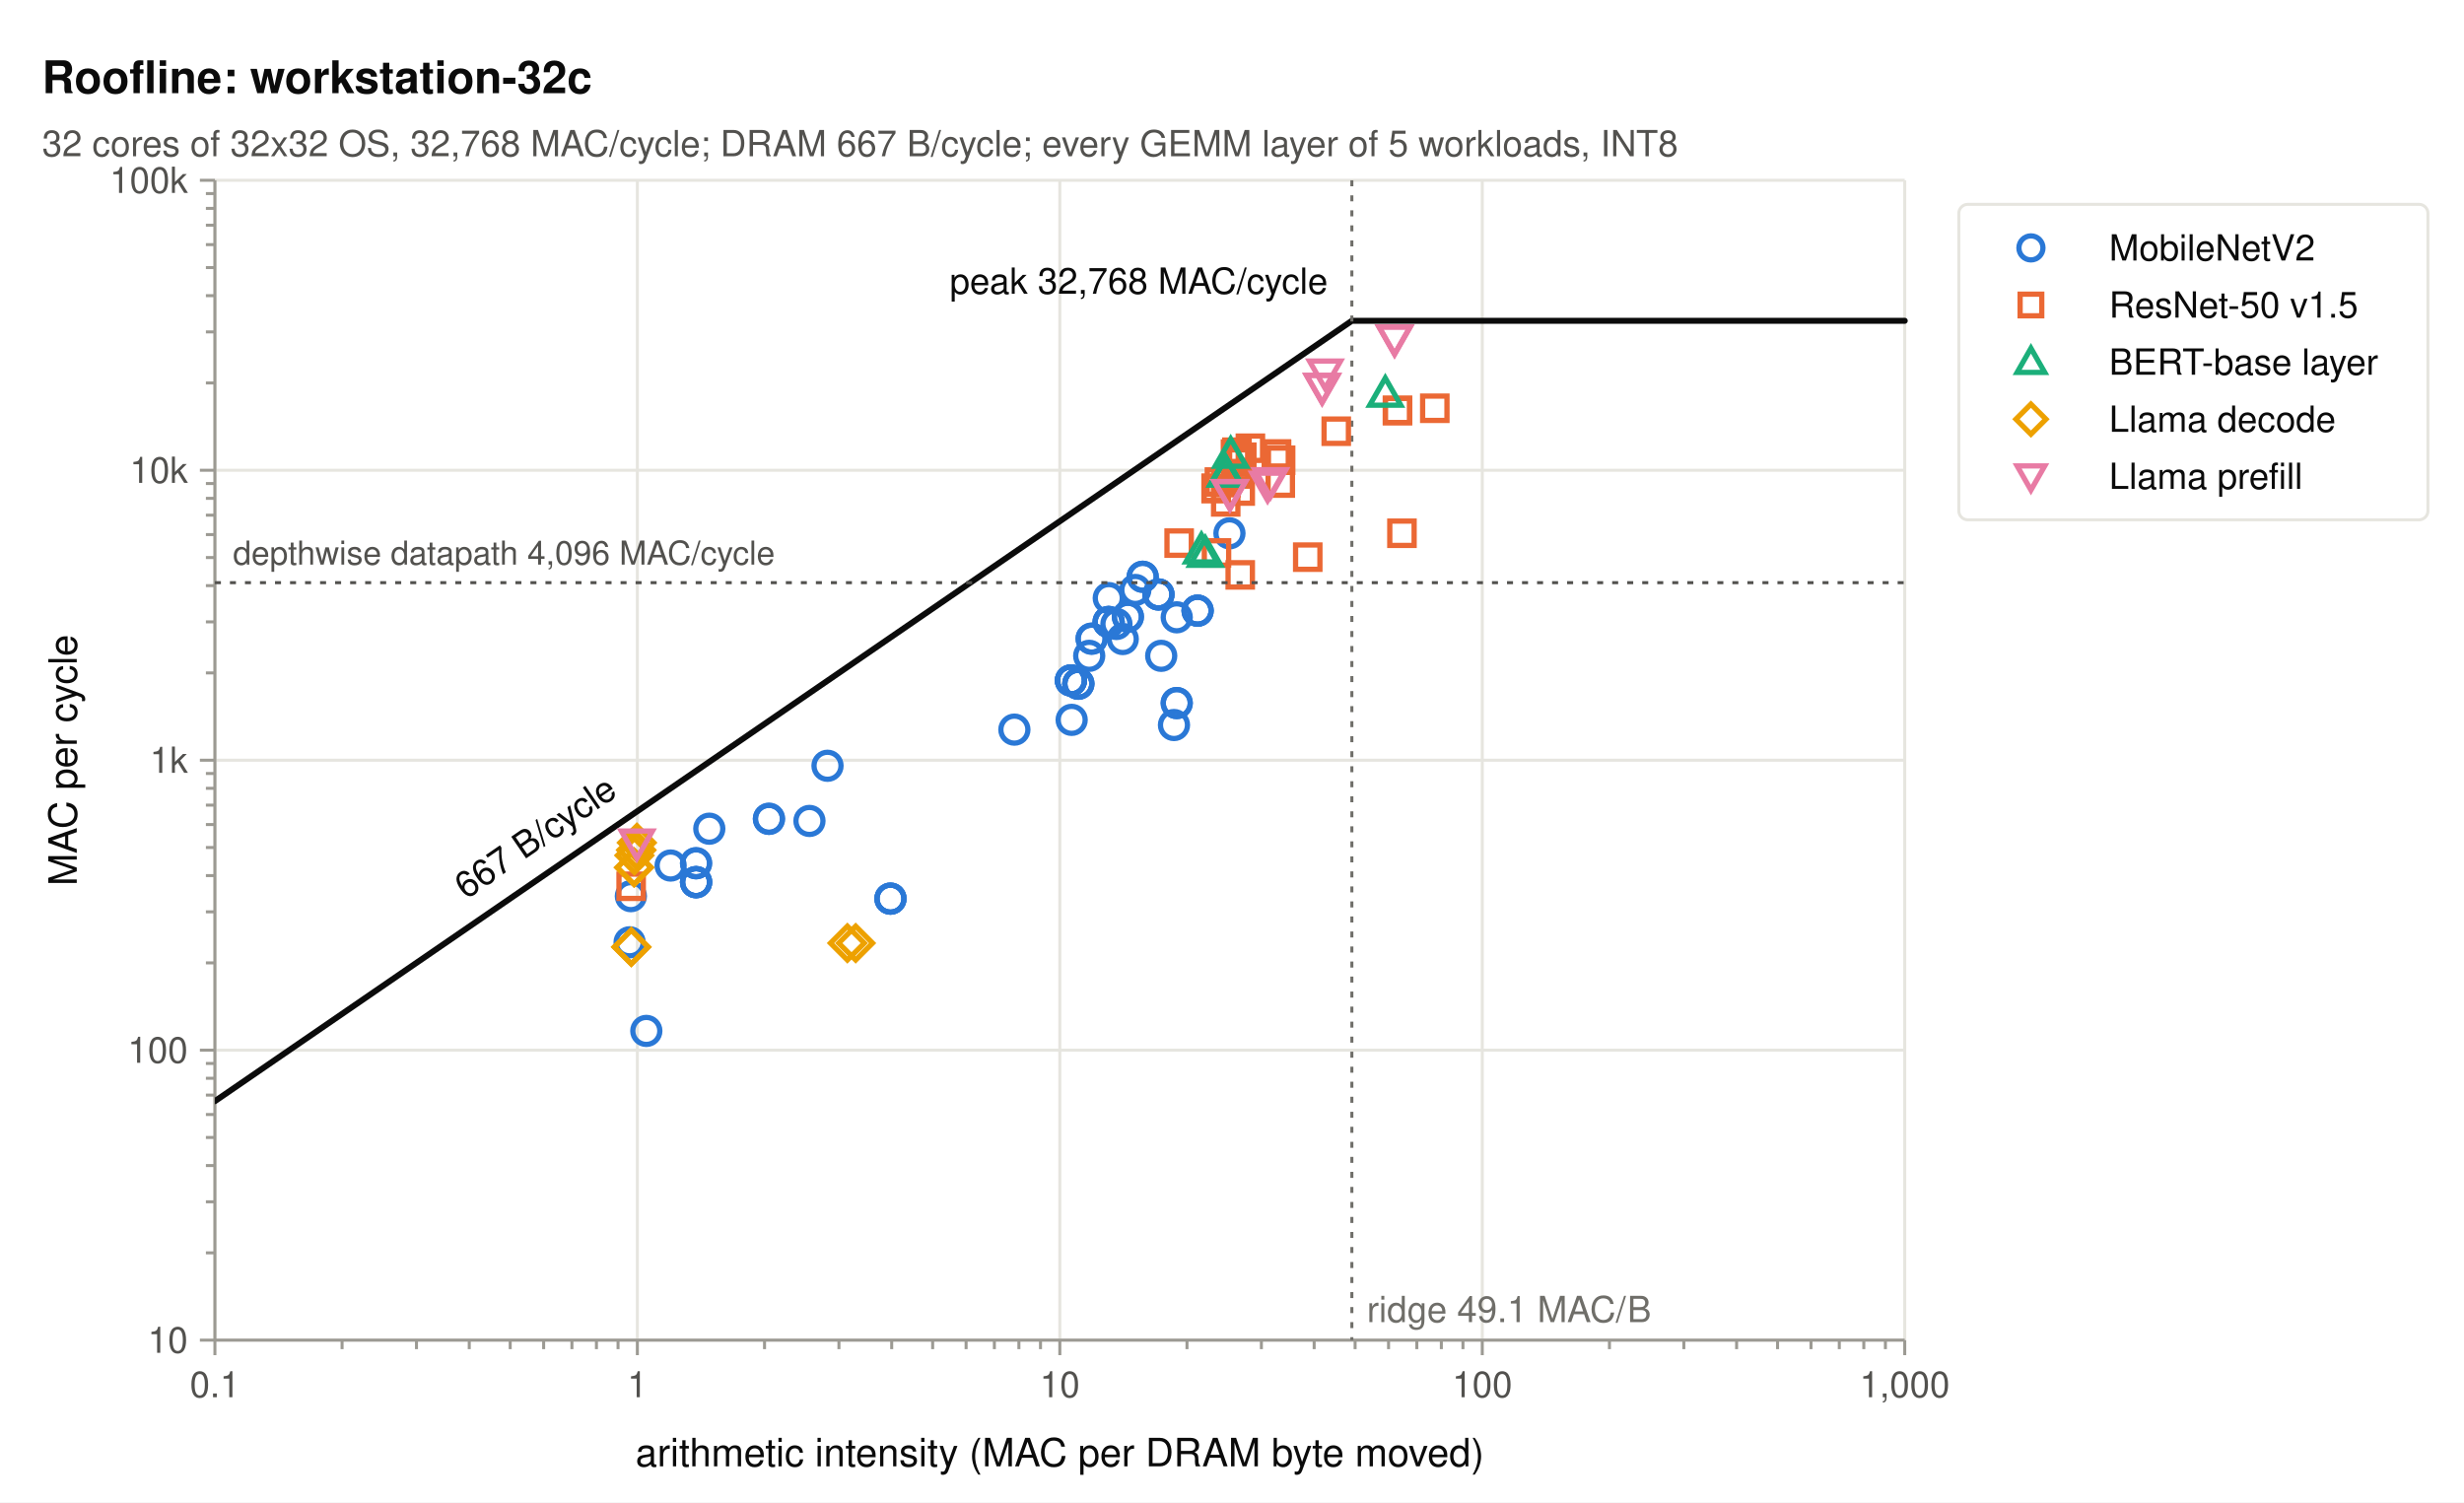
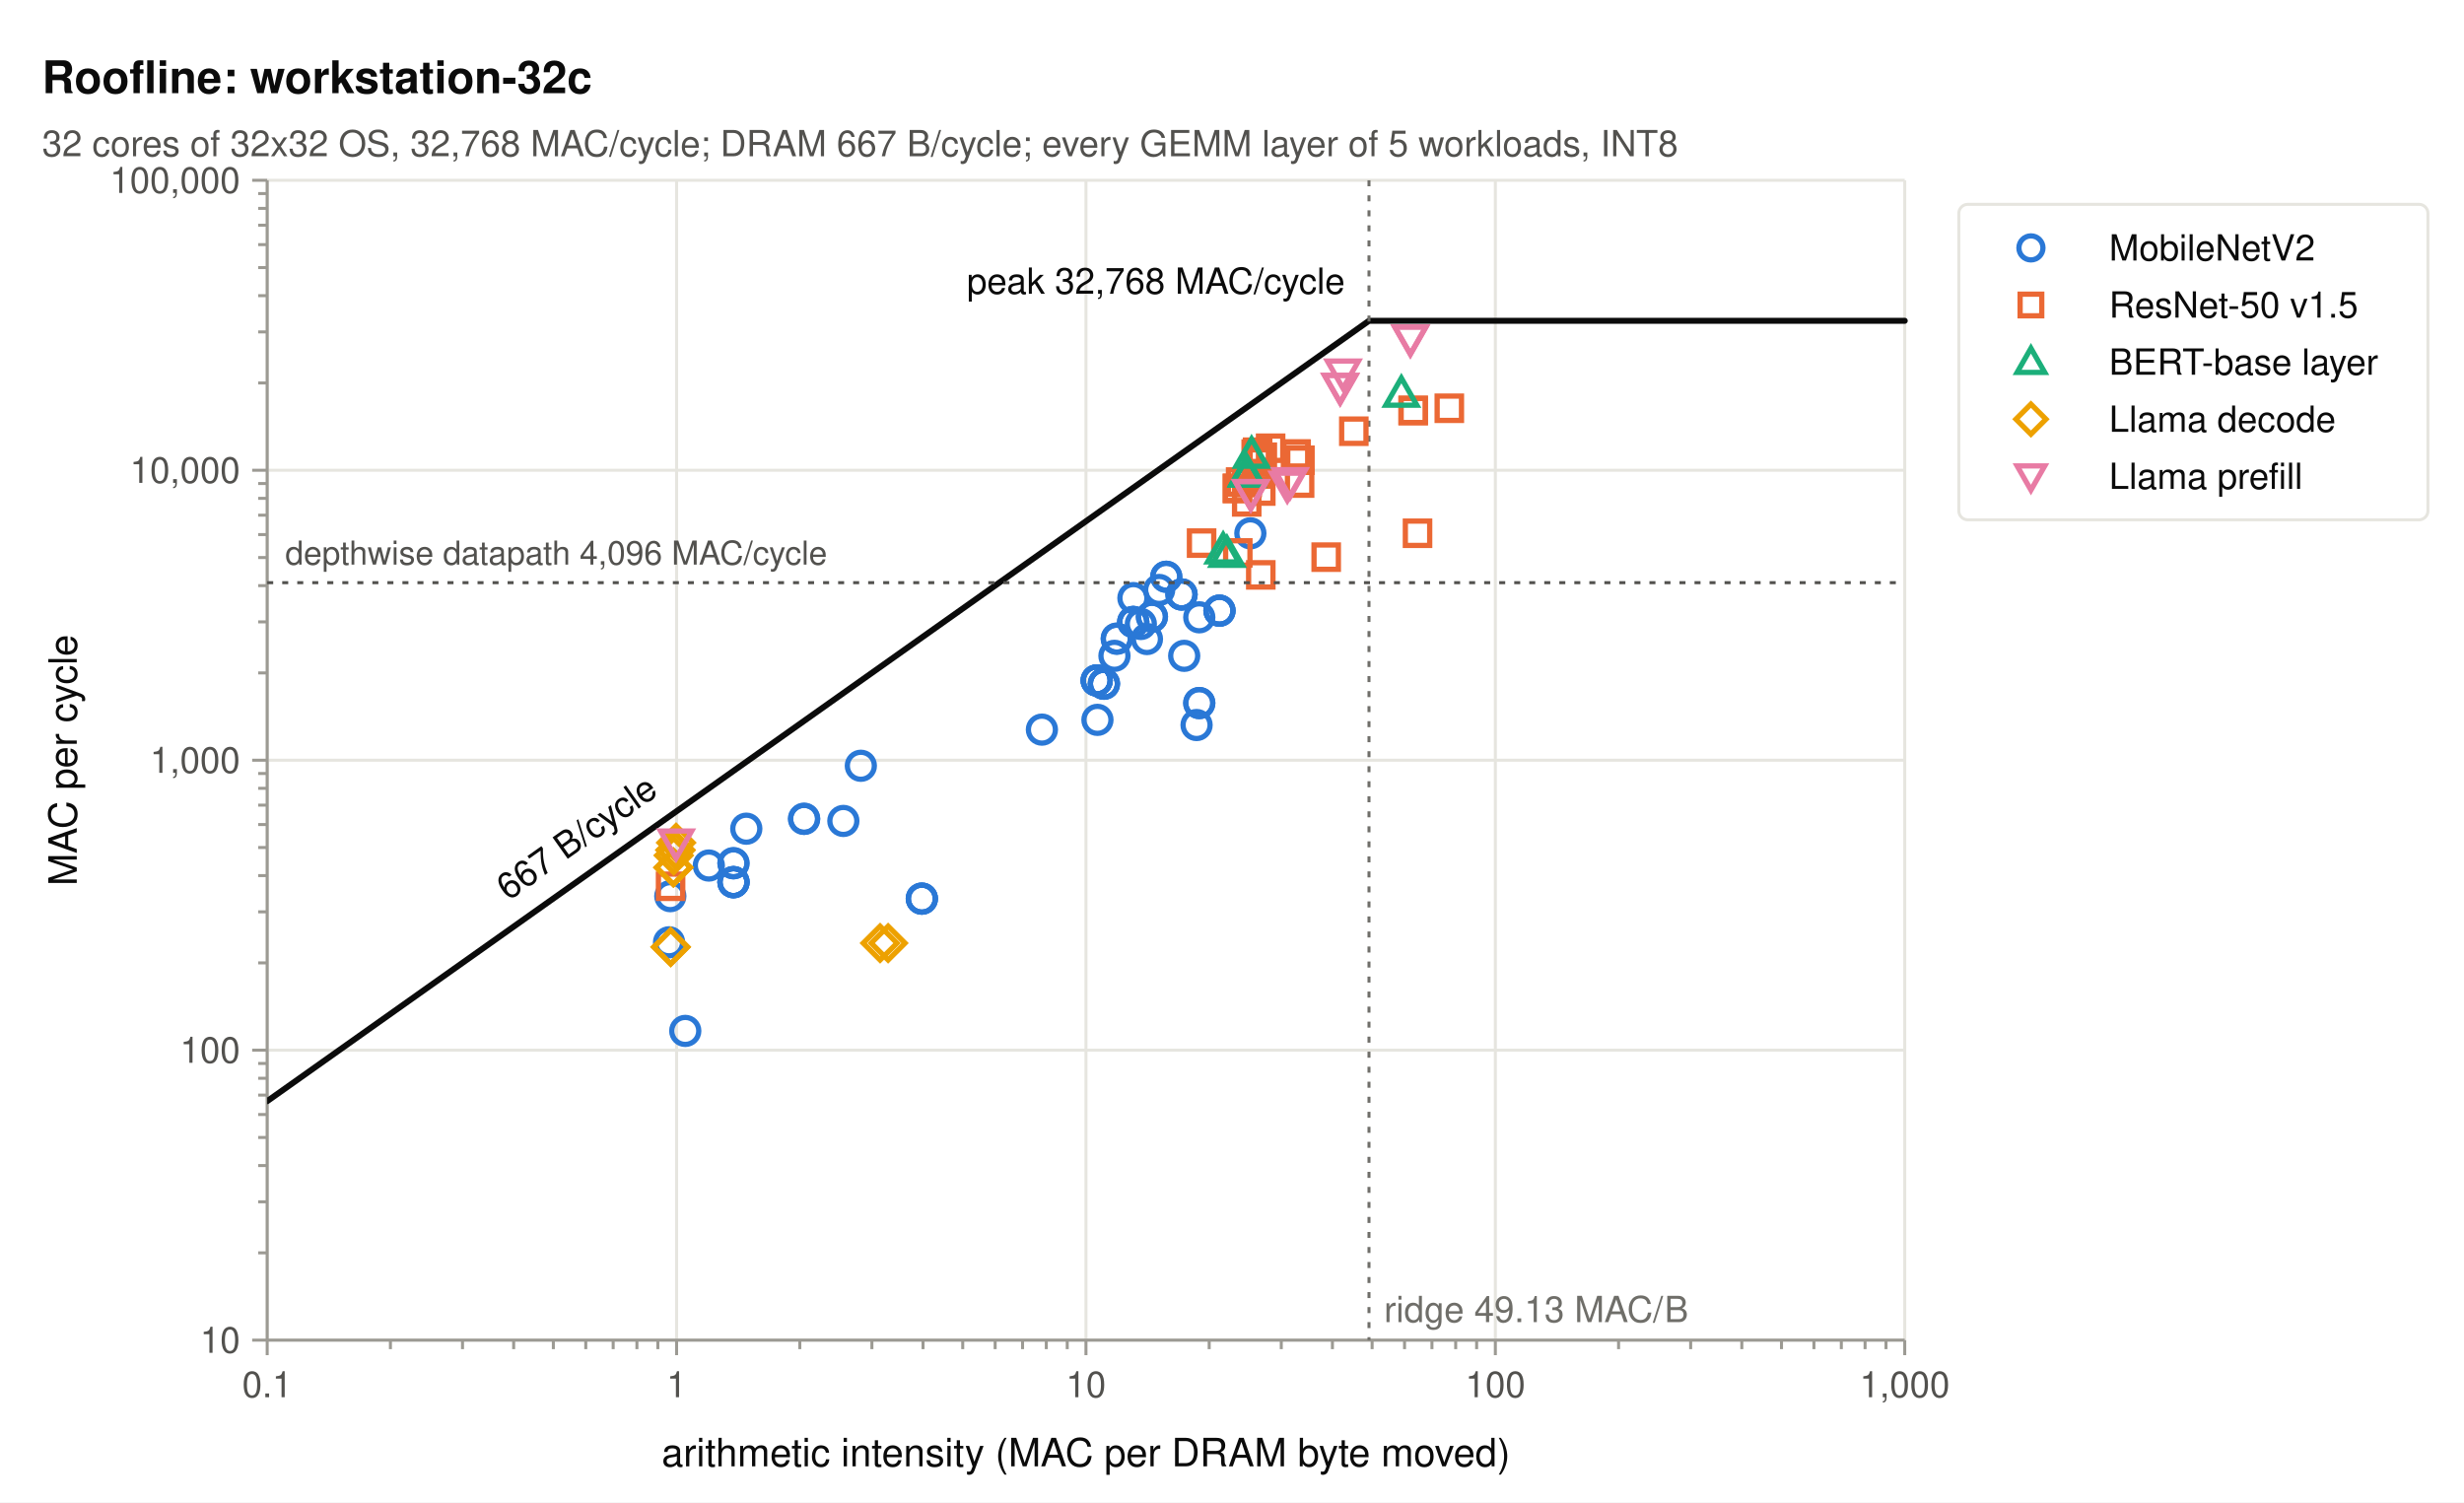
<svg xmlns="http://www.w3.org/2000/svg" width="820" height="500" viewBox="0 0 820 500" font-family="system-ui, -apple-system, 'Segoe UI', Helvetica, Arial, sans-serif">
  <rect width="820" height="500" fill="#ffffff" />
  <defs>
    <clipPath id="roofline-plot">
-       <rect x="71.52" y="58" width="564.36" height="388" />
+       <rect x="88.92" y="58" width="546.96" height="388" />
    </clipPath>
  </defs>
  <text x="14" y="31" font-size="15" fill="#0b0b0b" font-weight="600">Roofline: workstation-32c</text>
  <text x="14" y="52" font-size="12" fill="#52514e">32 cores of 32x32 OS, 32,768 MAC/cycle; DRAM 667 B/cycle; every GEMM layer of 5 workloads, INT8</text>
  <g stroke="#e6e5df" stroke-width="1" fill="none">
-     <line x1="71.52" y1="446" x2="633.88" y2="446" />
-     <line x1="71.52" y1="349.5" x2="633.88" y2="349.5" />
-     <line x1="71.52" y1="253" x2="633.88" y2="253" />
-     <line x1="71.52" y1="156.5" x2="633.88" y2="156.5" />
-     <line x1="71.52" y1="60" x2="633.88" y2="60" />
-     <line x1="71.52" y1="60" x2="71.52" y2="446" />
-     <line x1="212.11" y1="60" x2="212.11" y2="446" />
-     <line x1="352.7" y1="60" x2="352.7" y2="446" />
-     <line x1="493.29" y1="60" x2="493.29" y2="446" />
+     <line x1="88.92" y1="446" x2="633.88" y2="446" />
+     <line x1="88.92" y1="349.5" x2="633.88" y2="349.5" />
+     <line x1="88.92" y1="253" x2="633.88" y2="253" />
+     <line x1="88.92" y1="156.5" x2="633.88" y2="156.5" />
+     <line x1="88.92" y1="60" x2="633.88" y2="60" />
+     <line x1="88.92" y1="60" x2="88.92" y2="446" />
+     <line x1="225.16" y1="60" x2="225.16" y2="446" />
+     <line x1="361.4" y1="60" x2="361.4" y2="446" />
+     <line x1="497.64" y1="60" x2="497.64" y2="446" />
    <line x1="633.88" y1="60" x2="633.88" y2="446" />
  </g>
  <g stroke="#9c9a93" stroke-width="1" fill="none">
-     <line x1="71.52" y1="446" x2="633.88" y2="446" />
-     <line x1="71.52" y1="60" x2="71.52" y2="446" />
-     <line x1="113.84" y1="446" x2="113.84" y2="449" />
-     <line x1="138.6" y1="446" x2="138.6" y2="449" />
-     <line x1="156.16" y1="446" x2="156.16" y2="449" />
-     <line x1="169.79" y1="446" x2="169.79" y2="449" />
-     <line x1="180.92" y1="446" x2="180.92" y2="449" />
-     <line x1="190.33" y1="446" x2="190.33" y2="449" />
-     <line x1="198.49" y1="446" x2="198.49" y2="449" />
-     <line x1="205.68" y1="446" x2="205.68" y2="449" />
-     <line x1="254.43" y1="446" x2="254.43" y2="449" />
-     <line x1="279.19" y1="446" x2="279.19" y2="449" />
-     <line x1="296.75" y1="446" x2="296.75" y2="449" />
-     <line x1="310.38" y1="446" x2="310.38" y2="449" />
-     <line x1="321.51" y1="446" x2="321.51" y2="449" />
-     <line x1="330.92" y1="446" x2="330.92" y2="449" />
-     <line x1="339.08" y1="446" x2="339.08" y2="449" />
-     <line x1="346.27" y1="446" x2="346.27" y2="449" />
-     <line x1="395.02" y1="446" x2="395.02" y2="449" />
-     <line x1="419.78" y1="446" x2="419.78" y2="449" />
-     <line x1="437.34" y1="446" x2="437.34" y2="449" />
-     <line x1="450.97" y1="446" x2="450.97" y2="449" />
-     <line x1="462.1" y1="446" x2="462.1" y2="449" />
-     <line x1="471.51" y1="446" x2="471.51" y2="449" />
-     <line x1="479.67" y1="446" x2="479.67" y2="449" />
-     <line x1="486.86" y1="446" x2="486.86" y2="449" />
-     <line x1="535.61" y1="446" x2="535.61" y2="449" />
-     <line x1="560.37" y1="446" x2="560.37" y2="449" />
-     <line x1="577.93" y1="446" x2="577.93" y2="449" />
-     <line x1="591.56" y1="446" x2="591.56" y2="449" />
-     <line x1="602.69" y1="446" x2="602.69" y2="449" />
-     <line x1="612.1" y1="446" x2="612.1" y2="449" />
-     <line x1="620.26" y1="446" x2="620.26" y2="449" />
-     <line x1="627.45" y1="446" x2="627.45" y2="449" />
-     <line x1="68.52" y1="416.95" x2="71.52" y2="416.95" />
-     <line x1="68.52" y1="399.96" x2="71.52" y2="399.96" />
-     <line x1="68.52" y1="387.9" x2="71.52" y2="387.9" />
-     <line x1="68.52" y1="378.55" x2="71.52" y2="378.55" />
-     <line x1="68.52" y1="370.91" x2="71.52" y2="370.91" />
-     <line x1="68.52" y1="364.45" x2="71.52" y2="364.45" />
-     <line x1="68.52" y1="358.85" x2="71.52" y2="358.85" />
-     <line x1="68.52" y1="353.92" x2="71.52" y2="353.92" />
-     <line x1="68.52" y1="320.45" x2="71.52" y2="320.45" />
-     <line x1="68.52" y1="303.46" x2="71.52" y2="303.46" />
-     <line x1="68.52" y1="291.4" x2="71.52" y2="291.4" />
-     <line x1="68.52" y1="282.05" x2="71.52" y2="282.05" />
-     <line x1="68.52" y1="274.41" x2="71.52" y2="274.41" />
-     <line x1="68.52" y1="267.95" x2="71.52" y2="267.95" />
-     <line x1="68.52" y1="262.35" x2="71.52" y2="262.35" />
-     <line x1="68.52" y1="257.42" x2="71.52" y2="257.42" />
-     <line x1="68.52" y1="223.95" x2="71.52" y2="223.95" />
-     <line x1="68.52" y1="206.96" x2="71.52" y2="206.96" />
-     <line x1="68.52" y1="194.9" x2="71.52" y2="194.9" />
-     <line x1="68.52" y1="185.55" x2="71.52" y2="185.55" />
-     <line x1="68.52" y1="177.91" x2="71.52" y2="177.91" />
-     <line x1="68.52" y1="171.45" x2="71.52" y2="171.45" />
-     <line x1="68.52" y1="165.85" x2="71.52" y2="165.85" />
-     <line x1="68.52" y1="160.92" x2="71.52" y2="160.92" />
-     <line x1="68.52" y1="127.45" x2="71.52" y2="127.45" />
-     <line x1="68.52" y1="110.46" x2="71.52" y2="110.46" />
-     <line x1="68.52" y1="98.4" x2="71.52" y2="98.4" />
-     <line x1="68.52" y1="89.05" x2="71.52" y2="89.05" />
-     <line x1="68.52" y1="81.41" x2="71.52" y2="81.41" />
-     <line x1="68.52" y1="74.95" x2="71.52" y2="74.95" />
-     <line x1="68.52" y1="69.35" x2="71.52" y2="69.35" />
-     <line x1="68.52" y1="64.42" x2="71.52" y2="64.42" />
-     <line x1="71.52" y1="446" x2="71.52" y2="451" />
-     <line x1="212.11" y1="446" x2="212.11" y2="451" />
-     <line x1="352.7" y1="446" x2="352.7" y2="451" />
-     <line x1="493.29" y1="446" x2="493.29" y2="451" />
+     <line x1="88.92" y1="446" x2="633.88" y2="446" />
+     <line x1="88.92" y1="60" x2="88.92" y2="446" />
+     <line x1="129.93" y1="446" x2="129.93" y2="449" />
+     <line x1="153.92" y1="446" x2="153.92" y2="449" />
+     <line x1="170.94" y1="446" x2="170.94" y2="449" />
+     <line x1="184.15" y1="446" x2="184.15" y2="449" />
+     <line x1="194.94" y1="446" x2="194.94" y2="449" />
+     <line x1="204.06" y1="446" x2="204.06" y2="449" />
+     <line x1="211.96" y1="446" x2="211.96" y2="449" />
+     <line x1="218.93" y1="446" x2="218.93" y2="449" />
+     <line x1="266.17" y1="446" x2="266.17" y2="449" />
+     <line x1="290.16" y1="446" x2="290.16" y2="449" />
+     <line x1="307.18" y1="446" x2="307.18" y2="449" />
+     <line x1="320.39" y1="446" x2="320.39" y2="449" />
+     <line x1="331.18" y1="446" x2="331.18" y2="449" />
+     <line x1="340.3" y1="446" x2="340.3" y2="449" />
+     <line x1="348.2" y1="446" x2="348.2" y2="449" />
+     <line x1="355.17" y1="446" x2="355.17" y2="449" />
+     <line x1="402.41" y1="446" x2="402.41" y2="449" />
+     <line x1="426.4" y1="446" x2="426.4" y2="449" />
+     <line x1="443.42" y1="446" x2="443.42" y2="449" />
+     <line x1="456.63" y1="446" x2="456.63" y2="449" />
+     <line x1="467.42" y1="446" x2="467.42" y2="449" />
+     <line x1="476.54" y1="446" x2="476.54" y2="449" />
+     <line x1="484.44" y1="446" x2="484.44" y2="449" />
+     <line x1="491.41" y1="446" x2="491.41" y2="449" />
+     <line x1="538.65" y1="446" x2="538.65" y2="449" />
+     <line x1="562.64" y1="446" x2="562.64" y2="449" />
+     <line x1="579.66" y1="446" x2="579.66" y2="449" />
+     <line x1="592.87" y1="446" x2="592.87" y2="449" />
+     <line x1="603.66" y1="446" x2="603.66" y2="449" />
+     <line x1="612.78" y1="446" x2="612.78" y2="449" />
+     <line x1="620.68" y1="446" x2="620.68" y2="449" />
+     <line x1="627.65" y1="446" x2="627.65" y2="449" />
+     <line x1="85.92" y1="416.95" x2="88.92" y2="416.95" />
+     <line x1="85.92" y1="399.96" x2="88.92" y2="399.96" />
+     <line x1="85.92" y1="387.9" x2="88.92" y2="387.9" />
+     <line x1="85.92" y1="378.55" x2="88.92" y2="378.55" />
+     <line x1="85.92" y1="370.91" x2="88.92" y2="370.91" />
+     <line x1="85.92" y1="364.45" x2="88.92" y2="364.45" />
+     <line x1="85.92" y1="358.85" x2="88.92" y2="358.85" />
+     <line x1="85.92" y1="353.92" x2="88.92" y2="353.92" />
+     <line x1="85.92" y1="320.45" x2="88.92" y2="320.45" />
+     <line x1="85.92" y1="303.46" x2="88.92" y2="303.46" />
+     <line x1="85.92" y1="291.4" x2="88.92" y2="291.4" />
+     <line x1="85.92" y1="282.05" x2="88.92" y2="282.05" />
+     <line x1="85.92" y1="274.41" x2="88.92" y2="274.41" />
+     <line x1="85.92" y1="267.95" x2="88.92" y2="267.95" />
+     <line x1="85.92" y1="262.35" x2="88.92" y2="262.35" />
+     <line x1="85.92" y1="257.42" x2="88.92" y2="257.42" />
+     <line x1="85.92" y1="223.95" x2="88.92" y2="223.95" />
+     <line x1="85.92" y1="206.96" x2="88.92" y2="206.96" />
+     <line x1="85.92" y1="194.9" x2="88.92" y2="194.9" />
+     <line x1="85.92" y1="185.55" x2="88.92" y2="185.55" />
+     <line x1="85.92" y1="177.91" x2="88.92" y2="177.91" />
+     <line x1="85.92" y1="171.45" x2="88.92" y2="171.45" />
+     <line x1="85.92" y1="165.85" x2="88.92" y2="165.85" />
+     <line x1="85.92" y1="160.92" x2="88.92" y2="160.92" />
+     <line x1="85.92" y1="127.45" x2="88.92" y2="127.45" />
+     <line x1="85.92" y1="110.46" x2="88.92" y2="110.46" />
+     <line x1="85.92" y1="98.4" x2="88.92" y2="98.4" />
+     <line x1="85.92" y1="89.05" x2="88.92" y2="89.05" />
+     <line x1="85.92" y1="81.41" x2="88.92" y2="81.41" />
+     <line x1="85.92" y1="74.95" x2="88.92" y2="74.95" />
+     <line x1="85.92" y1="69.35" x2="88.92" y2="69.35" />
+     <line x1="85.92" y1="64.42" x2="88.92" y2="64.42" />
+     <line x1="88.92" y1="446" x2="88.92" y2="451" />
+     <line x1="225.16" y1="446" x2="225.16" y2="451" />
+     <line x1="361.4" y1="446" x2="361.4" y2="451" />
+     <line x1="497.64" y1="446" x2="497.64" y2="451" />
    <line x1="633.88" y1="446" x2="633.88" y2="451" />
-     <line x1="66.52" y1="446" x2="71.52" y2="446" />
-     <line x1="66.52" y1="349.5" x2="71.52" y2="349.5" />
-     <line x1="66.52" y1="253" x2="71.52" y2="253" />
-     <line x1="66.52" y1="156.5" x2="71.52" y2="156.5" />
-     <line x1="66.52" y1="60" x2="71.52" y2="60" />
+     <line x1="83.92" y1="446" x2="88.92" y2="446" />
+     <line x1="83.92" y1="349.5" x2="88.92" y2="349.5" />
+     <line x1="83.92" y1="253" x2="88.92" y2="253" />
+     <line x1="83.92" y1="156.5" x2="88.92" y2="156.5" />
+     <line x1="83.92" y1="60" x2="88.92" y2="60" />
  </g>
  <g style="font-variant-numeric: tabular-nums">
-     <text x="71.52" y="465" font-size="12" fill="#52514e" text-anchor="middle">0.1</text>
-     <text x="212.11" y="465" font-size="12" fill="#52514e" text-anchor="middle">1</text>
-     <text x="352.7" y="465" font-size="12" fill="#52514e" text-anchor="middle">10</text>
-     <text x="493.29" y="465" font-size="12" fill="#52514e" text-anchor="middle">100</text>
+     <text x="88.92" y="465" font-size="12" fill="#52514e" text-anchor="middle">0.1</text>
+     <text x="225.16" y="465" font-size="12" fill="#52514e" text-anchor="middle">1</text>
+     <text x="361.4" y="465" font-size="12" fill="#52514e" text-anchor="middle">10</text>
+     <text x="497.64" y="465" font-size="12" fill="#52514e" text-anchor="middle">100</text>
    <text x="633.88" y="465" font-size="12" fill="#52514e" text-anchor="middle">1,000</text>
-     <text x="62.52" y="450.2" font-size="12" fill="#52514e" text-anchor="end">10</text>
-     <text x="62.52" y="353.7" font-size="12" fill="#52514e" text-anchor="end">100</text>
-     <text x="62.52" y="257.2" font-size="12" fill="#52514e" text-anchor="end">1k</text>
-     <text x="62.52" y="160.7" font-size="12" fill="#52514e" text-anchor="end">10k</text>
-     <text x="62.52" y="64.2" font-size="12" fill="#52514e" text-anchor="end">100k</text>
-   </g>
-   <text x="352.7" y="488" font-size="13" fill="#0b0b0b" text-anchor="middle">arithmetic intensity (MAC per DRAM byte moved)</text>
+     <text x="79.92" y="450.2" font-size="12" fill="#52514e" text-anchor="end">10</text>
+     <text x="79.92" y="353.7" font-size="12" fill="#52514e" text-anchor="end">100</text>
+     <text x="79.92" y="257.2" font-size="12" fill="#52514e" text-anchor="end">1,000</text>
+     <text x="79.92" y="160.7" font-size="12" fill="#52514e" text-anchor="end">10,000</text>
+     <text x="79.92" y="64.2" font-size="12" fill="#52514e" text-anchor="end">100,000</text>
+   </g>
+   <text x="361.4" y="488" font-size="13" fill="#0b0b0b" text-anchor="middle">arithmetic intensity (MAC per DRAM byte moved)</text>
  <text x="21.2" y="253" font-size="13" fill="#0b0b0b" text-anchor="middle" dominant-baseline="middle" transform="rotate(-90 21.2 253)">MAC per cycle</text>
  <g clip-path="url(#roofline-plot)">
-     <path d="M71.52,366.47 L449.89,106.76 L633.88,106.76" fill="none" stroke="#0b0b0b" stroke-width="2" stroke-linejoin="round" stroke-linecap="round" />
-     <line x1="449.89" y1="60" x2="449.89" y2="446" stroke="#6f6e69" stroke-width="1" stroke-dasharray="2 3" />
-     <circle cx="386.44" cy="218.26" r="4.5" fill="none" stroke="#2a78d6" stroke-width="1.75" />
-     <circle cx="269.38" cy="273.21" r="4.5" fill="none" stroke="#2a78d6" stroke-width="1.75" />
-     <circle cx="337.58" cy="242.82" r="4.5" fill="none" stroke="#2a78d6" stroke-width="1.75" />
-     <circle cx="368.99" cy="199.04" r="4.5" fill="none" stroke="#2a78d6" stroke-width="1.75" />
-     <circle cx="236.05" cy="275.79" r="4.5" fill="none" stroke="#2a78d6" stroke-width="1.75" />
-     <circle cx="371.54" cy="207.66" r="4.5" fill="none" stroke="#2a78d6" stroke-width="1.75" />
-     <circle cx="380.28" cy="191.95" r="4.5" fill="none" stroke="#2a78d6" stroke-width="1.75" />
-     <circle cx="275.39" cy="254.85" r="4.5" fill="none" stroke="#2a78d6" stroke-width="1.75" />
-     <circle cx="377.83" cy="196.34" r="4.5" fill="none" stroke="#2a78d6" stroke-width="1.75" />
-     <circle cx="380.28" cy="191.95" r="4.5" fill="none" stroke="#2a78d6" stroke-width="1.75" />
-     <circle cx="223.18" cy="288.05" r="4.5" fill="none" stroke="#2a78d6" stroke-width="1.75" />
-     <circle cx="373.64" cy="212.67" r="4.5" fill="none" stroke="#2a78d6" stroke-width="1.75" />
-     <circle cx="368.95" cy="206.99" r="4.5" fill="none" stroke="#2a78d6" stroke-width="1.75" />
-     <circle cx="255.9" cy="272.51" r="4.5" fill="none" stroke="#2a78d6" stroke-width="1.75" />
-     <circle cx="375.35" cy="205.24" r="4.5" fill="none" stroke="#2a78d6" stroke-width="1.75" />
-     <circle cx="368.95" cy="206.99" r="4.5" fill="none" stroke="#2a78d6" stroke-width="1.75" />
-     <circle cx="255.9" cy="272.51" r="4.5" fill="none" stroke="#2a78d6" stroke-width="1.75" />
-     <circle cx="375.35" cy="205.24" r="4.5" fill="none" stroke="#2a78d6" stroke-width="1.75" />
-     <circle cx="368.95" cy="206.99" r="4.5" fill="none" stroke="#2a78d6" stroke-width="1.75" />
-     <circle cx="209.53" cy="313.6" r="4.5" fill="none" stroke="#2a78d6" stroke-width="1.75" />
-     <circle cx="356.64" cy="239.57" r="4.5" fill="none" stroke="#2a78d6" stroke-width="1.75" />
-     <circle cx="356.4" cy="226.46" r="4.5" fill="none" stroke="#2a78d6" stroke-width="1.75" />
-     <circle cx="231.64" cy="293.58" r="4.5" fill="none" stroke="#2a78d6" stroke-width="1.75" />
-     <circle cx="358.86" cy="227.54" r="4.5" fill="none" stroke="#2a78d6" stroke-width="1.75" />
-     <circle cx="356.4" cy="226.46" r="4.5" fill="none" stroke="#2a78d6" stroke-width="1.75" />
-     <circle cx="231.64" cy="293.58" r="4.5" fill="none" stroke="#2a78d6" stroke-width="1.75" />
-     <circle cx="358.86" cy="227.54" r="4.5" fill="none" stroke="#2a78d6" stroke-width="1.75" />
-     <circle cx="356.4" cy="226.46" r="4.5" fill="none" stroke="#2a78d6" stroke-width="1.75" />
-     <circle cx="231.64" cy="293.58" r="4.5" fill="none" stroke="#2a78d6" stroke-width="1.75" />
-     <circle cx="358.86" cy="227.54" r="4.5" fill="none" stroke="#2a78d6" stroke-width="1.75" />
-     <circle cx="356.4" cy="226.46" r="4.5" fill="none" stroke="#2a78d6" stroke-width="1.75" />
-     <circle cx="231.64" cy="293.58" r="4.5" fill="none" stroke="#2a78d6" stroke-width="1.75" />
-     <circle cx="362.48" cy="218.26" r="4.5" fill="none" stroke="#2a78d6" stroke-width="1.75" />
-     <circle cx="398.55" cy="203.23" r="4.5" fill="none" stroke="#2a78d6" stroke-width="1.75" />
-     <circle cx="231.64" cy="287.29" r="4.5" fill="none" stroke="#2a78d6" stroke-width="1.75" />
-     <circle cx="363.29" cy="212.55" r="4.5" fill="none" stroke="#2a78d6" stroke-width="1.75" />
-     <circle cx="398.55" cy="203.23" r="4.5" fill="none" stroke="#2a78d6" stroke-width="1.75" />
-     <circle cx="231.64" cy="287.29" r="4.5" fill="none" stroke="#2a78d6" stroke-width="1.75" />
-     <circle cx="363.29" cy="212.55" r="4.5" fill="none" stroke="#2a78d6" stroke-width="1.75" />
-     <circle cx="398.55" cy="203.23" r="4.5" fill="none" stroke="#2a78d6" stroke-width="1.75" />
-     <circle cx="215.09" cy="343.09" r="4.5" fill="none" stroke="#2a78d6" stroke-width="1.75" />
-     <circle cx="390.69" cy="241.29" r="4.5" fill="none" stroke="#2a78d6" stroke-width="1.75" />
-     <circle cx="385.52" cy="197.83" r="4.5" fill="none" stroke="#2a78d6" stroke-width="1.75" />
-     <circle cx="296.34" cy="299.07" r="4.5" fill="none" stroke="#2a78d6" stroke-width="1.75" />
-     <circle cx="391.61" cy="233.98" r="4.5" fill="none" stroke="#2a78d6" stroke-width="1.75" />
-     <circle cx="385.52" cy="197.83" r="4.5" fill="none" stroke="#2a78d6" stroke-width="1.75" />
-     <circle cx="296.34" cy="299.07" r="4.5" fill="none" stroke="#2a78d6" stroke-width="1.75" />
-     <circle cx="391.61" cy="233.98" r="4.5" fill="none" stroke="#2a78d6" stroke-width="1.75" />
-     <circle cx="385.52" cy="197.83" r="4.5" fill="none" stroke="#2a78d6" stroke-width="1.75" />
-     <circle cx="296.34" cy="299.07" r="4.5" fill="none" stroke="#2a78d6" stroke-width="1.75" />
-     <circle cx="391.61" cy="205.44" r="4.5" fill="none" stroke="#2a78d6" stroke-width="1.75" />
-     <circle cx="409.15" cy="177.49" r="4.5" fill="none" stroke="#2a78d6" stroke-width="1.75" />
-     <circle cx="209.95" cy="298.24" r="4.5" fill="none" stroke="#2a78d6" stroke-width="1.75" />
-     <rect x="473.44" y="131.82" width="8.1" height="8.1" fill="none" stroke="#eb6834" stroke-width="1.75" />
-     <rect x="400.79" y="179.97" width="8.1" height="8.1" fill="none" stroke="#eb6834" stroke-width="1.75" />
-     <rect x="461.03" y="132.56" width="8.1" height="8.1" fill="none" stroke="#eb6834" stroke-width="1.75" />
-     <rect x="420.73" y="147.11" width="8.1" height="8.1" fill="none" stroke="#eb6834" stroke-width="1.75" />
-     <rect x="420.73" y="147.11" width="8.1" height="8.1" fill="none" stroke="#eb6834" stroke-width="1.75" />
-     <rect x="422.13" y="149.12" width="8.1" height="8.1" fill="none" stroke="#eb6834" stroke-width="1.75" />
-     <rect x="461.03" y="132.56" width="8.1" height="8.1" fill="none" stroke="#eb6834" stroke-width="1.75" />
-     <rect x="420.73" y="147.11" width="8.1" height="8.1" fill="none" stroke="#eb6834" stroke-width="1.75" />
-     <rect x="440.64" y="139.46" width="8.1" height="8.1" fill="none" stroke="#eb6834" stroke-width="1.75" />
-     <rect x="407.6" y="146.44" width="8.1" height="8.1" fill="none" stroke="#eb6834" stroke-width="1.75" />
-     <rect x="400.68" y="158.49" width="8.1" height="8.1" fill="none" stroke="#eb6834" stroke-width="1.75" />
-     <rect x="407.34" y="149.73" width="8.1" height="8.1" fill="none" stroke="#eb6834" stroke-width="1.75" />
-     <rect x="401.76" y="156.37" width="8.1" height="8.1" fill="none" stroke="#eb6834" stroke-width="1.75" />
-     <rect x="412.07" y="145.12" width="8.1" height="8.1" fill="none" stroke="#eb6834" stroke-width="1.75" />
-     <rect x="400.68" y="158.49" width="8.1" height="8.1" fill="none" stroke="#eb6834" stroke-width="1.75" />
-     <rect x="407.73" y="148.55" width="8.1" height="8.1" fill="none" stroke="#eb6834" stroke-width="1.75" />
-     <rect x="431.16" y="181.37" width="8.1" height="8.1" fill="none" stroke="#eb6834" stroke-width="1.75" />
-     <rect x="403.96" y="156.48" width="8.1" height="8.1" fill="none" stroke="#eb6834" stroke-width="1.75" />
-     <rect x="407.11" y="147.07" width="8.1" height="8.1" fill="none" stroke="#eb6834" stroke-width="1.75" />
-     <rect x="408.69" y="187.27" width="8.1" height="8.1" fill="none" stroke="#eb6834" stroke-width="1.75" />
-     <rect x="462.51" y="173.42" width="8.1" height="8.1" fill="none" stroke="#eb6834" stroke-width="1.75" />
-     <rect x="403.96" y="156.48" width="8.1" height="8.1" fill="none" stroke="#eb6834" stroke-width="1.75" />
-     <rect x="408.69" y="159.37" width="8.1" height="8.1" fill="none" stroke="#eb6834" stroke-width="1.75" />
-     <rect x="403.86" y="162.98" width="8.1" height="8.1" fill="none" stroke="#eb6834" stroke-width="1.75" />
-     <rect x="407.24" y="153.64" width="8.1" height="8.1" fill="none" stroke="#eb6834" stroke-width="1.75" />
-     <rect x="409.21" y="148.11" width="8.1" height="8.1" fill="none" stroke="#eb6834" stroke-width="1.75" />
-     <rect x="388.36" y="176.7" width="8.1" height="8.1" fill="none" stroke="#eb6834" stroke-width="1.75" />
-     <rect x="422.02" y="156.72" width="8.1" height="8.1" fill="none" stroke="#eb6834" stroke-width="1.75" />
-     <rect x="407.24" y="153.64" width="8.1" height="8.1" fill="none" stroke="#eb6834" stroke-width="1.75" />
-     <rect x="205.99" y="290.9" width="8.1" height="8.1" fill="none" stroke="#eb6834" stroke-width="1.75" />
-     <polygon points="407.97,152.28 413.14,161.34 402.79,161.34" fill="none" stroke="#1baf7a" stroke-width="1.75" />
-     <polygon points="407.97,152.28 413.14,161.34 402.79,161.34" fill="none" stroke="#1baf7a" stroke-width="1.75" />
-     <polygon points="407.97,152.28 413.14,161.34 402.79,161.34" fill="none" stroke="#1baf7a" stroke-width="1.75" />
-     <polygon points="399.82,177.95 404.99,187 394.64,187" fill="none" stroke="#1baf7a" stroke-width="1.75" />
-     <polygon points="401.12,179.1 406.3,188.15 395.95,188.15" fill="none" stroke="#1baf7a" stroke-width="1.75" />
-     <polygon points="407.97,152.28 413.14,161.34 402.79,161.34" fill="none" stroke="#1baf7a" stroke-width="1.75" />
-     <polygon points="461.01,125.81 466.18,134.86 455.83,134.86" fill="none" stroke="#1baf7a" stroke-width="1.75" />
-     <polygon points="409.57,146.1 414.75,155.16 404.4,155.16" fill="none" stroke="#1baf7a" stroke-width="1.75" />
-     <polygon points="211.02,283.07 216.64,288.69 211.02,294.32 205.39,288.69" fill="none" stroke="#eda100" stroke-width="1.75" />
-     <polygon points="210.09,309.53 215.71,315.16 210.09,320.78 204.46,315.16" fill="none" stroke="#eda100" stroke-width="1.75" />
-     <polygon points="210.09,309.53 215.71,315.16 210.09,320.78 204.46,315.16" fill="none" stroke="#eda100" stroke-width="1.75" />
-     <polygon points="282,308.24 287.63,313.87 282,319.49 276.38,313.87" fill="none" stroke="#eda100" stroke-width="1.75" />
-     <polygon points="284.76,308.24 290.38,313.87 284.76,319.49 279.13,313.87" fill="none" stroke="#eda100" stroke-width="1.75" />
-     <polygon points="211.02,283.07 216.64,288.69 211.02,294.32 205.39,288.69" fill="none" stroke="#eda100" stroke-width="1.75" />
-     <polygon points="211.72,277.27 217.35,282.9 211.72,288.52 206.1,282.9" fill="none" stroke="#eda100" stroke-width="1.75" />
-     <polygon points="211.72,277.27 217.35,282.9 211.72,288.52 206.1,282.9" fill="none" stroke="#eda100" stroke-width="1.75" />
-     <polygon points="211.13,279.06 216.75,284.68 211.13,290.31 205.5,284.68" fill="none" stroke="#eda100" stroke-width="1.75" />
-     <polygon points="211.95,274.83 217.57,280.45 211.95,286.08 206.32,280.45" fill="none" stroke="#eda100" stroke-width="1.75" />
-     <polygon points="439.99,133.98 445.16,124.92 434.81,124.92" fill="none" stroke="#e87ba4" stroke-width="1.75" />
-     <polygon points="409.31,169.31 414.49,160.26 404.14,160.26" fill="none" stroke="#e87ba4" stroke-width="1.75" />
-     <polygon points="409.31,169.31 414.49,160.26 404.14,160.26" fill="none" stroke="#e87ba4" stroke-width="1.75" />
-     <polygon points="421.84,166.55 427.02,157.49 416.67,157.49" fill="none" stroke="#e87ba4" stroke-width="1.75" />
-     <polygon points="422.77,165.36 427.95,156.31 417.6,156.31" fill="none" stroke="#e87ba4" stroke-width="1.75" />
-     <polygon points="439.99,133.98 445.16,124.92 434.81,124.92" fill="none" stroke="#e87ba4" stroke-width="1.75" />
-     <polygon points="464.1,117.88 469.28,108.82 458.93,108.82" fill="none" stroke="#e87ba4" stroke-width="1.75" />
-     <polygon points="464.1,117.88 469.28,108.82 458.93,108.82" fill="none" stroke="#e87ba4" stroke-width="1.75" />
-     <polygon points="440.96,129.22 446.13,120.16 435.78,120.16" fill="none" stroke="#e87ba4" stroke-width="1.75" />
-     <polygon points="211.95,285.63 217.12,276.57 206.77,276.57" fill="none" stroke="#e87ba4" stroke-width="1.75" />
-     <line x1="71.52" y1="193.91" x2="633.88" y2="193.91" stroke="#52514e" stroke-width="1" stroke-dasharray="2 3" />
-   </g>
-   <text x="77.52" y="187.91" font-size="11" fill="#52514e">depthwise datapath 4,096 MAC/cycle</text>
-   <text x="454.89" y="440" font-size="12" fill="#6f6e69">ridge 49.1 MAC/B</text>
-   <text x="441.89" y="97.76" font-size="12" fill="#0b0b0b" text-anchor="end">peak 32,768 MAC/cycle</text>
-   <text x="180.5" y="281.96" font-size="12" fill="#0b0b0b" text-anchor="middle" transform="rotate(-34.47 180.5 281.96)">667 B/cycle</text>
+     <path d="M88.92,366.47 L455.59,106.76 L633.88,106.76" fill="none" stroke="#0b0b0b" stroke-width="2" stroke-linejoin="round" stroke-linecap="round" />
+     <line x1="455.59" y1="60" x2="455.59" y2="446" stroke="#6f6e69" stroke-width="1" stroke-dasharray="2 3" />
+     <circle cx="394.09" cy="218.26" r="4.5" fill="none" stroke="#2a78d6" stroke-width="1.75" />
+     <circle cx="280.66" cy="273.21" r="4.5" fill="none" stroke="#2a78d6" stroke-width="1.75" />
+     <circle cx="346.74" cy="242.82" r="4.5" fill="none" stroke="#2a78d6" stroke-width="1.75" />
+     <circle cx="377.19" cy="199.04" r="4.5" fill="none" stroke="#2a78d6" stroke-width="1.75" />
+     <circle cx="248.36" cy="275.79" r="4.5" fill="none" stroke="#2a78d6" stroke-width="1.75" />
+     <circle cx="379.66" cy="207.66" r="4.5" fill="none" stroke="#2a78d6" stroke-width="1.75" />
+     <circle cx="388.12" cy="191.95" r="4.5" fill="none" stroke="#2a78d6" stroke-width="1.75" />
+     <circle cx="286.48" cy="254.85" r="4.5" fill="none" stroke="#2a78d6" stroke-width="1.75" />
+     <circle cx="385.76" cy="196.34" r="4.5" fill="none" stroke="#2a78d6" stroke-width="1.75" />
+     <circle cx="388.12" cy="191.95" r="4.5" fill="none" stroke="#2a78d6" stroke-width="1.75" />
+     <circle cx="235.89" cy="288.05" r="4.5" fill="none" stroke="#2a78d6" stroke-width="1.75" />
+     <circle cx="381.69" cy="212.67" r="4.5" fill="none" stroke="#2a78d6" stroke-width="1.75" />
+     <circle cx="377.14" cy="206.99" r="4.5" fill="none" stroke="#2a78d6" stroke-width="1.75" />
+     <circle cx="267.6" cy="272.51" r="4.5" fill="none" stroke="#2a78d6" stroke-width="1.75" />
+     <circle cx="383.35" cy="205.24" r="4.5" fill="none" stroke="#2a78d6" stroke-width="1.75" />
+     <circle cx="377.14" cy="206.99" r="4.5" fill="none" stroke="#2a78d6" stroke-width="1.75" />
+     <circle cx="267.6" cy="272.51" r="4.5" fill="none" stroke="#2a78d6" stroke-width="1.75" />
+     <circle cx="383.35" cy="205.24" r="4.5" fill="none" stroke="#2a78d6" stroke-width="1.75" />
+     <circle cx="377.14" cy="206.99" r="4.5" fill="none" stroke="#2a78d6" stroke-width="1.75" />
+     <circle cx="222.66" cy="313.6" r="4.5" fill="none" stroke="#2a78d6" stroke-width="1.75" />
+     <circle cx="365.22" cy="239.57" r="4.5" fill="none" stroke="#2a78d6" stroke-width="1.75" />
+     <circle cx="364.98" cy="226.46" r="4.5" fill="none" stroke="#2a78d6" stroke-width="1.75" />
+     <circle cx="244.09" cy="293.58" r="4.5" fill="none" stroke="#2a78d6" stroke-width="1.75" />
+     <circle cx="367.37" cy="227.54" r="4.5" fill="none" stroke="#2a78d6" stroke-width="1.75" />
+     <circle cx="364.98" cy="226.46" r="4.5" fill="none" stroke="#2a78d6" stroke-width="1.75" />
+     <circle cx="244.09" cy="293.58" r="4.5" fill="none" stroke="#2a78d6" stroke-width="1.75" />
+     <circle cx="367.37" cy="227.54" r="4.5" fill="none" stroke="#2a78d6" stroke-width="1.75" />
+     <circle cx="364.98" cy="226.46" r="4.5" fill="none" stroke="#2a78d6" stroke-width="1.75" />
+     <circle cx="244.09" cy="293.58" r="4.5" fill="none" stroke="#2a78d6" stroke-width="1.75" />
+     <circle cx="367.37" cy="227.54" r="4.5" fill="none" stroke="#2a78d6" stroke-width="1.75" />
+     <circle cx="364.98" cy="226.46" r="4.5" fill="none" stroke="#2a78d6" stroke-width="1.75" />
+     <circle cx="244.09" cy="293.58" r="4.5" fill="none" stroke="#2a78d6" stroke-width="1.75" />
+     <circle cx="370.88" cy="218.26" r="4.5" fill="none" stroke="#2a78d6" stroke-width="1.75" />
+     <circle cx="405.83" cy="203.23" r="4.5" fill="none" stroke="#2a78d6" stroke-width="1.75" />
+     <circle cx="244.09" cy="287.29" r="4.5" fill="none" stroke="#2a78d6" stroke-width="1.75" />
+     <circle cx="371.66" cy="212.55" r="4.5" fill="none" stroke="#2a78d6" stroke-width="1.75" />
+     <circle cx="405.83" cy="203.23" r="4.5" fill="none" stroke="#2a78d6" stroke-width="1.75" />
+     <circle cx="244.09" cy="287.29" r="4.5" fill="none" stroke="#2a78d6" stroke-width="1.75" />
+     <circle cx="371.66" cy="212.55" r="4.5" fill="none" stroke="#2a78d6" stroke-width="1.75" />
+     <circle cx="405.83" cy="203.23" r="4.5" fill="none" stroke="#2a78d6" stroke-width="1.75" />
+     <circle cx="228.05" cy="343.09" r="4.5" fill="none" stroke="#2a78d6" stroke-width="1.75" />
+     <circle cx="398.21" cy="241.29" r="4.5" fill="none" stroke="#2a78d6" stroke-width="1.75" />
+     <circle cx="393.21" cy="197.83" r="4.5" fill="none" stroke="#2a78d6" stroke-width="1.75" />
+     <circle cx="306.78" cy="299.07" r="4.5" fill="none" stroke="#2a78d6" stroke-width="1.75" />
+     <circle cx="399.11" cy="233.98" r="4.5" fill="none" stroke="#2a78d6" stroke-width="1.75" />
+     <circle cx="393.21" cy="197.83" r="4.5" fill="none" stroke="#2a78d6" stroke-width="1.75" />
+     <circle cx="306.78" cy="299.07" r="4.5" fill="none" stroke="#2a78d6" stroke-width="1.75" />
+     <circle cx="399.11" cy="233.98" r="4.5" fill="none" stroke="#2a78d6" stroke-width="1.75" />
+     <circle cx="393.21" cy="197.83" r="4.5" fill="none" stroke="#2a78d6" stroke-width="1.75" />
+     <circle cx="306.78" cy="299.07" r="4.5" fill="none" stroke="#2a78d6" stroke-width="1.75" />
+     <circle cx="399.11" cy="205.44" r="4.5" fill="none" stroke="#2a78d6" stroke-width="1.75" />
+     <circle cx="416.11" cy="177.49" r="4.5" fill="none" stroke="#2a78d6" stroke-width="1.75" />
+     <circle cx="223.07" cy="298.24" r="4.5" fill="none" stroke="#2a78d6" stroke-width="1.75" />
+     <rect x="478.27" y="131.82" width="8.1" height="8.1" fill="none" stroke="#eb6834" stroke-width="1.75" />
+     <rect x="407.88" y="179.97" width="8.1" height="8.1" fill="none" stroke="#eb6834" stroke-width="1.75" />
+     <rect x="466.25" y="132.56" width="8.1" height="8.1" fill="none" stroke="#eb6834" stroke-width="1.75" />
+     <rect x="427.2" y="147.11" width="8.1" height="8.1" fill="none" stroke="#eb6834" stroke-width="1.75" />
+     <rect x="427.2" y="147.11" width="8.1" height="8.1" fill="none" stroke="#eb6834" stroke-width="1.75" />
+     <rect x="428.56" y="149.12" width="8.1" height="8.1" fill="none" stroke="#eb6834" stroke-width="1.75" />
+     <rect x="466.25" y="132.56" width="8.1" height="8.1" fill="none" stroke="#eb6834" stroke-width="1.75" />
+     <rect x="427.2" y="147.11" width="8.1" height="8.1" fill="none" stroke="#eb6834" stroke-width="1.75" />
+     <rect x="446.49" y="139.46" width="8.1" height="8.1" fill="none" stroke="#eb6834" stroke-width="1.75" />
+     <rect x="414.47" y="146.44" width="8.1" height="8.1" fill="none" stroke="#eb6834" stroke-width="1.75" />
+     <rect x="407.77" y="158.49" width="8.1" height="8.1" fill="none" stroke="#eb6834" stroke-width="1.75" />
+     <rect x="414.22" y="149.73" width="8.1" height="8.1" fill="none" stroke="#eb6834" stroke-width="1.75" />
+     <rect x="408.82" y="156.37" width="8.1" height="8.1" fill="none" stroke="#eb6834" stroke-width="1.75" />
+     <rect x="418.8" y="145.12" width="8.1" height="8.1" fill="none" stroke="#eb6834" stroke-width="1.75" />
+     <rect x="407.77" y="158.49" width="8.1" height="8.1" fill="none" stroke="#eb6834" stroke-width="1.75" />
+     <rect x="414.61" y="148.55" width="8.1" height="8.1" fill="none" stroke="#eb6834" stroke-width="1.75" />
+     <rect x="437.3" y="181.37" width="8.1" height="8.1" fill="none" stroke="#eb6834" stroke-width="1.75" />
+     <rect x="410.95" y="156.48" width="8.1" height="8.1" fill="none" stroke="#eb6834" stroke-width="1.75" />
+     <rect x="414" y="147.07" width="8.1" height="8.1" fill="none" stroke="#eb6834" stroke-width="1.75" />
+     <rect x="415.53" y="187.27" width="8.1" height="8.1" fill="none" stroke="#eb6834" stroke-width="1.75" />
+     <rect x="467.69" y="173.42" width="8.1" height="8.1" fill="none" stroke="#eb6834" stroke-width="1.75" />
+     <rect x="410.95" y="156.48" width="8.1" height="8.1" fill="none" stroke="#eb6834" stroke-width="1.75" />
+     <rect x="415.53" y="159.37" width="8.1" height="8.1" fill="none" stroke="#eb6834" stroke-width="1.75" />
+     <rect x="410.85" y="162.98" width="8.1" height="8.1" fill="none" stroke="#eb6834" stroke-width="1.75" />
+     <rect x="414.13" y="153.64" width="8.1" height="8.1" fill="none" stroke="#eb6834" stroke-width="1.75" />
+     <rect x="416.04" y="148.11" width="8.1" height="8.1" fill="none" stroke="#eb6834" stroke-width="1.75" />
+     <rect x="395.83" y="176.7" width="8.1" height="8.1" fill="none" stroke="#eb6834" stroke-width="1.75" />
+     <rect x="428.45" y="156.72" width="8.1" height="8.1" fill="none" stroke="#eb6834" stroke-width="1.75" />
+     <rect x="414.13" y="153.64" width="8.1" height="8.1" fill="none" stroke="#eb6834" stroke-width="1.75" />
+     <rect x="219.11" y="290.9" width="8.1" height="8.1" fill="none" stroke="#eb6834" stroke-width="1.75" />
+     <polygon points="414.96,152.28 420.13,161.34 409.78,161.34" fill="none" stroke="#1baf7a" stroke-width="1.75" />
+     <polygon points="414.96,152.28 420.13,161.34 409.78,161.34" fill="none" stroke="#1baf7a" stroke-width="1.75" />
+     <polygon points="414.96,152.28 420.13,161.34 409.78,161.34" fill="none" stroke="#1baf7a" stroke-width="1.75" />
+     <polygon points="407.06,177.95 412.23,187 401.88,187" fill="none" stroke="#1baf7a" stroke-width="1.75" />
+     <polygon points="408.32,179.1 413.5,188.15 403.15,188.15" fill="none" stroke="#1baf7a" stroke-width="1.75" />
+     <polygon points="414.96,152.28 420.13,161.34 409.78,161.34" fill="none" stroke="#1baf7a" stroke-width="1.75" />
+     <polygon points="466.36,125.81 471.53,134.86 461.18,134.86" fill="none" stroke="#1baf7a" stroke-width="1.75" />
+     <polygon points="416.51,146.1 421.69,155.16 411.34,155.16" fill="none" stroke="#1baf7a" stroke-width="1.75" />
+     <polygon points="224.1,283.07 229.73,288.69 224.1,294.32 218.48,288.69" fill="none" stroke="#eda100" stroke-width="1.75" />
+     <polygon points="223.2,309.53 228.82,315.16 223.2,320.78 217.57,315.16" fill="none" stroke="#eda100" stroke-width="1.75" />
+     <polygon points="223.2,309.53 228.82,315.16 223.2,320.78 217.57,315.16" fill="none" stroke="#eda100" stroke-width="1.75" />
+     <polygon points="292.89,308.24 298.52,313.87 292.89,319.49 287.27,313.87" fill="none" stroke="#eda100" stroke-width="1.75" />
+     <polygon points="295.56,308.24 301.19,313.87 295.56,319.49 289.94,313.87" fill="none" stroke="#eda100" stroke-width="1.75" />
+     <polygon points="224.1,283.07 229.73,288.69 224.1,294.32 218.48,288.69" fill="none" stroke="#eda100" stroke-width="1.75" />
+     <polygon points="224.79,277.27 230.41,282.9 224.79,288.52 219.16,282.9" fill="none" stroke="#eda100" stroke-width="1.75" />
+     <polygon points="224.79,277.27 230.41,282.9 224.79,288.52 219.16,282.9" fill="none" stroke="#eda100" stroke-width="1.75" />
+     <polygon points="224.21,279.06 229.83,284.68 224.21,290.31 218.58,284.68" fill="none" stroke="#eda100" stroke-width="1.75" />
+     <polygon points="225,274.83 230.63,280.45 225,286.08 219.38,280.45" fill="none" stroke="#eda100" stroke-width="1.75" />
+     <polygon points="445.99,133.98 451.16,124.92 440.81,124.92" fill="none" stroke="#e87ba4" stroke-width="1.75" />
+     <polygon points="416.26,169.31 421.44,160.26 411.09,160.26" fill="none" stroke="#e87ba4" stroke-width="1.75" />
+     <polygon points="416.26,169.31 421.44,160.26 411.09,160.26" fill="none" stroke="#e87ba4" stroke-width="1.75" />
+     <polygon points="428.4,166.55 433.58,157.49 423.23,157.49" fill="none" stroke="#e87ba4" stroke-width="1.75" />
+     <polygon points="429.3,165.36 434.48,156.31 424.13,156.31" fill="none" stroke="#e87ba4" stroke-width="1.75" />
+     <polygon points="445.99,133.98 451.16,124.92 440.81,124.92" fill="none" stroke="#e87ba4" stroke-width="1.75" />
+     <polygon points="469.36,117.88 474.53,108.82 464.18,108.82" fill="none" stroke="#e87ba4" stroke-width="1.75" />
+     <polygon points="469.36,117.88 474.53,108.82 464.18,108.82" fill="none" stroke="#e87ba4" stroke-width="1.75" />
+     <polygon points="446.93,129.22 452.1,120.16 441.75,120.16" fill="none" stroke="#e87ba4" stroke-width="1.75" />
+     <polygon points="225,285.63 230.18,276.57 219.83,276.57" fill="none" stroke="#e87ba4" stroke-width="1.75" />
+     <line x1="88.92" y1="193.91" x2="633.88" y2="193.91" stroke="#52514e" stroke-width="1" stroke-dasharray="2 3" />
+   </g>
+   <text x="94.92" y="187.91" font-size="11" fill="#52514e">depthwise datapath 4,096 MAC/cycle</text>
+   <text x="460.59" y="440" font-size="12" fill="#6f6e69">ridge 49.13 MAC/B</text>
+   <text x="447.59" y="97.76" font-size="12" fill="#0b0b0b" text-anchor="end">peak 32,768 MAC/cycle</text>
+   <text x="194.3" y="282.03" font-size="12" fill="#0b0b0b" text-anchor="middle" transform="rotate(-35.31 194.3 282.03)">667 B/cycle</text>
  <g transform="translate(651.88,68)">
    <rect width="156.12" height="105" rx="3" fill="#ffffff" fill-opacity="0.92" stroke="#e6e5df" />
    <circle cx="24" cy="14.5" r="4" fill="none" stroke="#2a78d6" stroke-width="1.75" />
    <text x="50" y="18.7" font-size="12" fill="#0b0b0b">MobileNetV2</text>
    <rect x="20.4" y="29.9" width="7.2" height="7.2" fill="none" stroke="#eb6834" stroke-width="1.75" />
    <text x="50" y="37.7" font-size="12" fill="#0b0b0b">ResNet-50 v1.5</text>
    <polygon points="24,47.9 28.6,55.95 19.4,55.95" fill="none" stroke="#1baf7a" stroke-width="1.75" />
    <text x="50" y="56.7" font-size="12" fill="#0b0b0b">BERT-base layer</text>
    <polygon points="24,66.5 29,71.5 24,76.5 19,71.5" fill="none" stroke="#eda100" stroke-width="1.75" />
    <text x="50" y="75.7" font-size="12" fill="#0b0b0b">Llama decode</text>
    <polygon points="24,95.1 28.6,87.05 19.4,87.05" fill="none" stroke="#e87ba4" stroke-width="1.75" />
    <text x="50" y="94.7" font-size="12" fill="#0b0b0b">Llama prefill</text>
  </g>
</svg>
